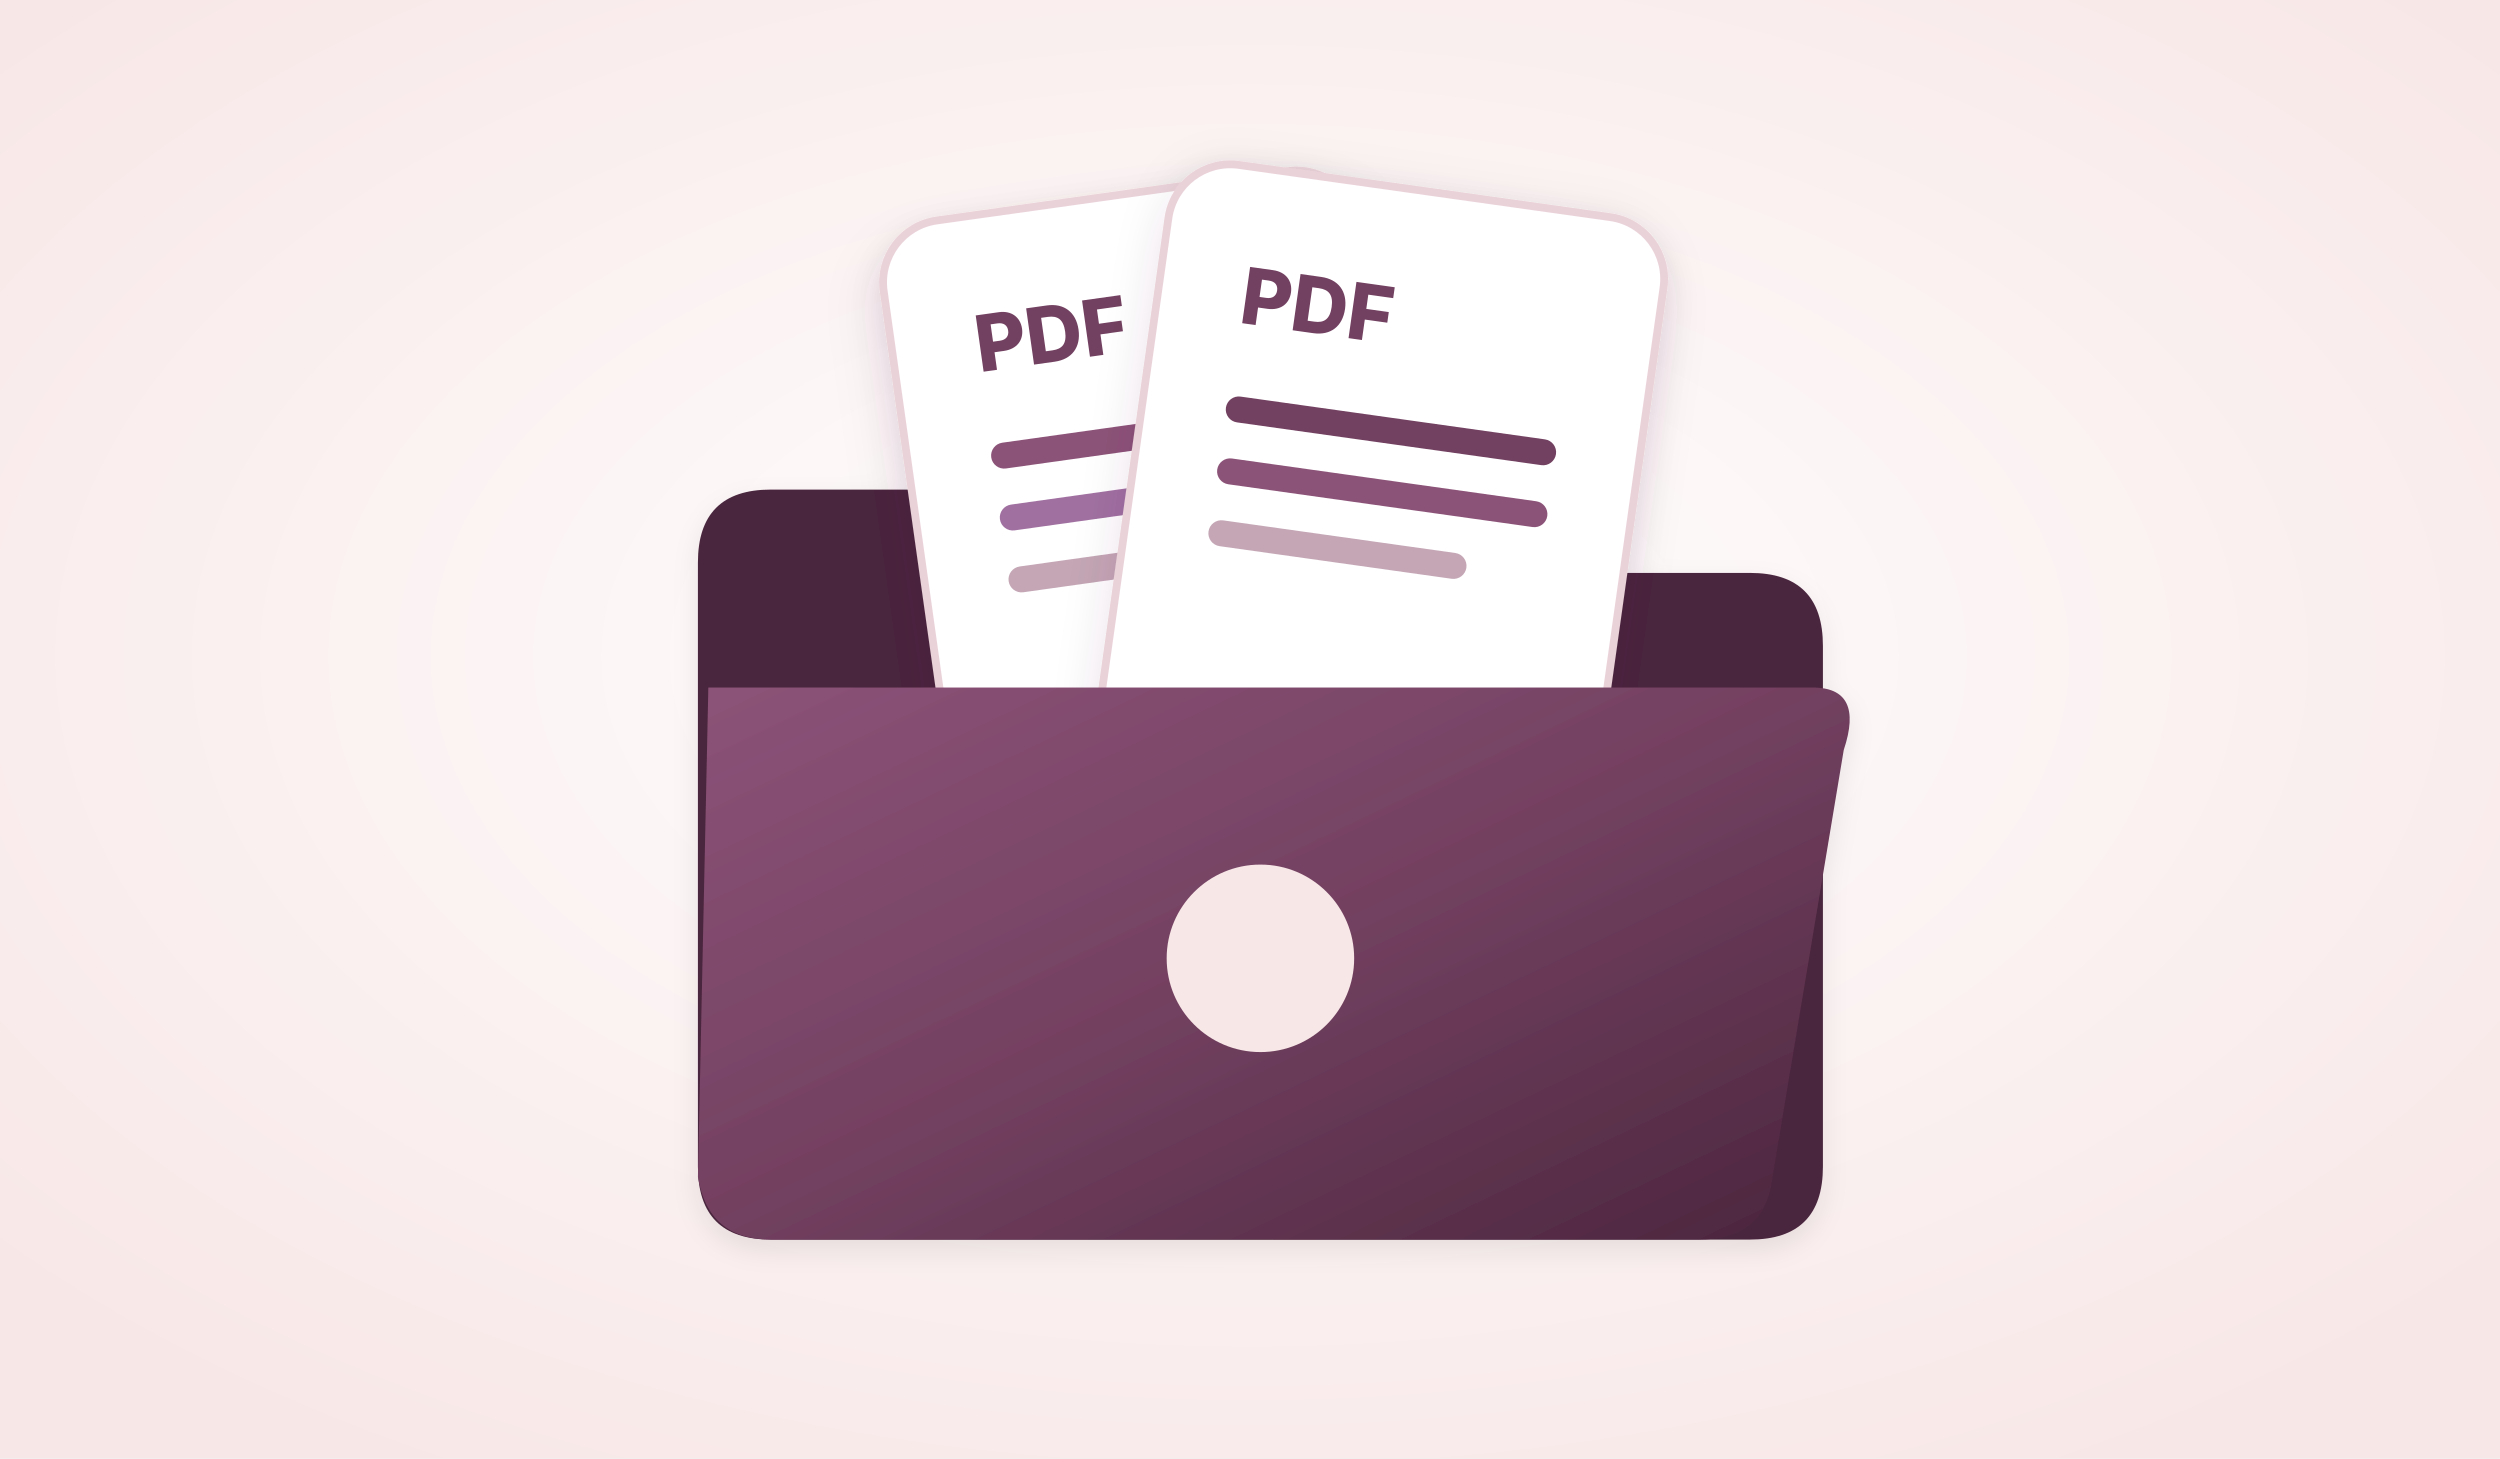
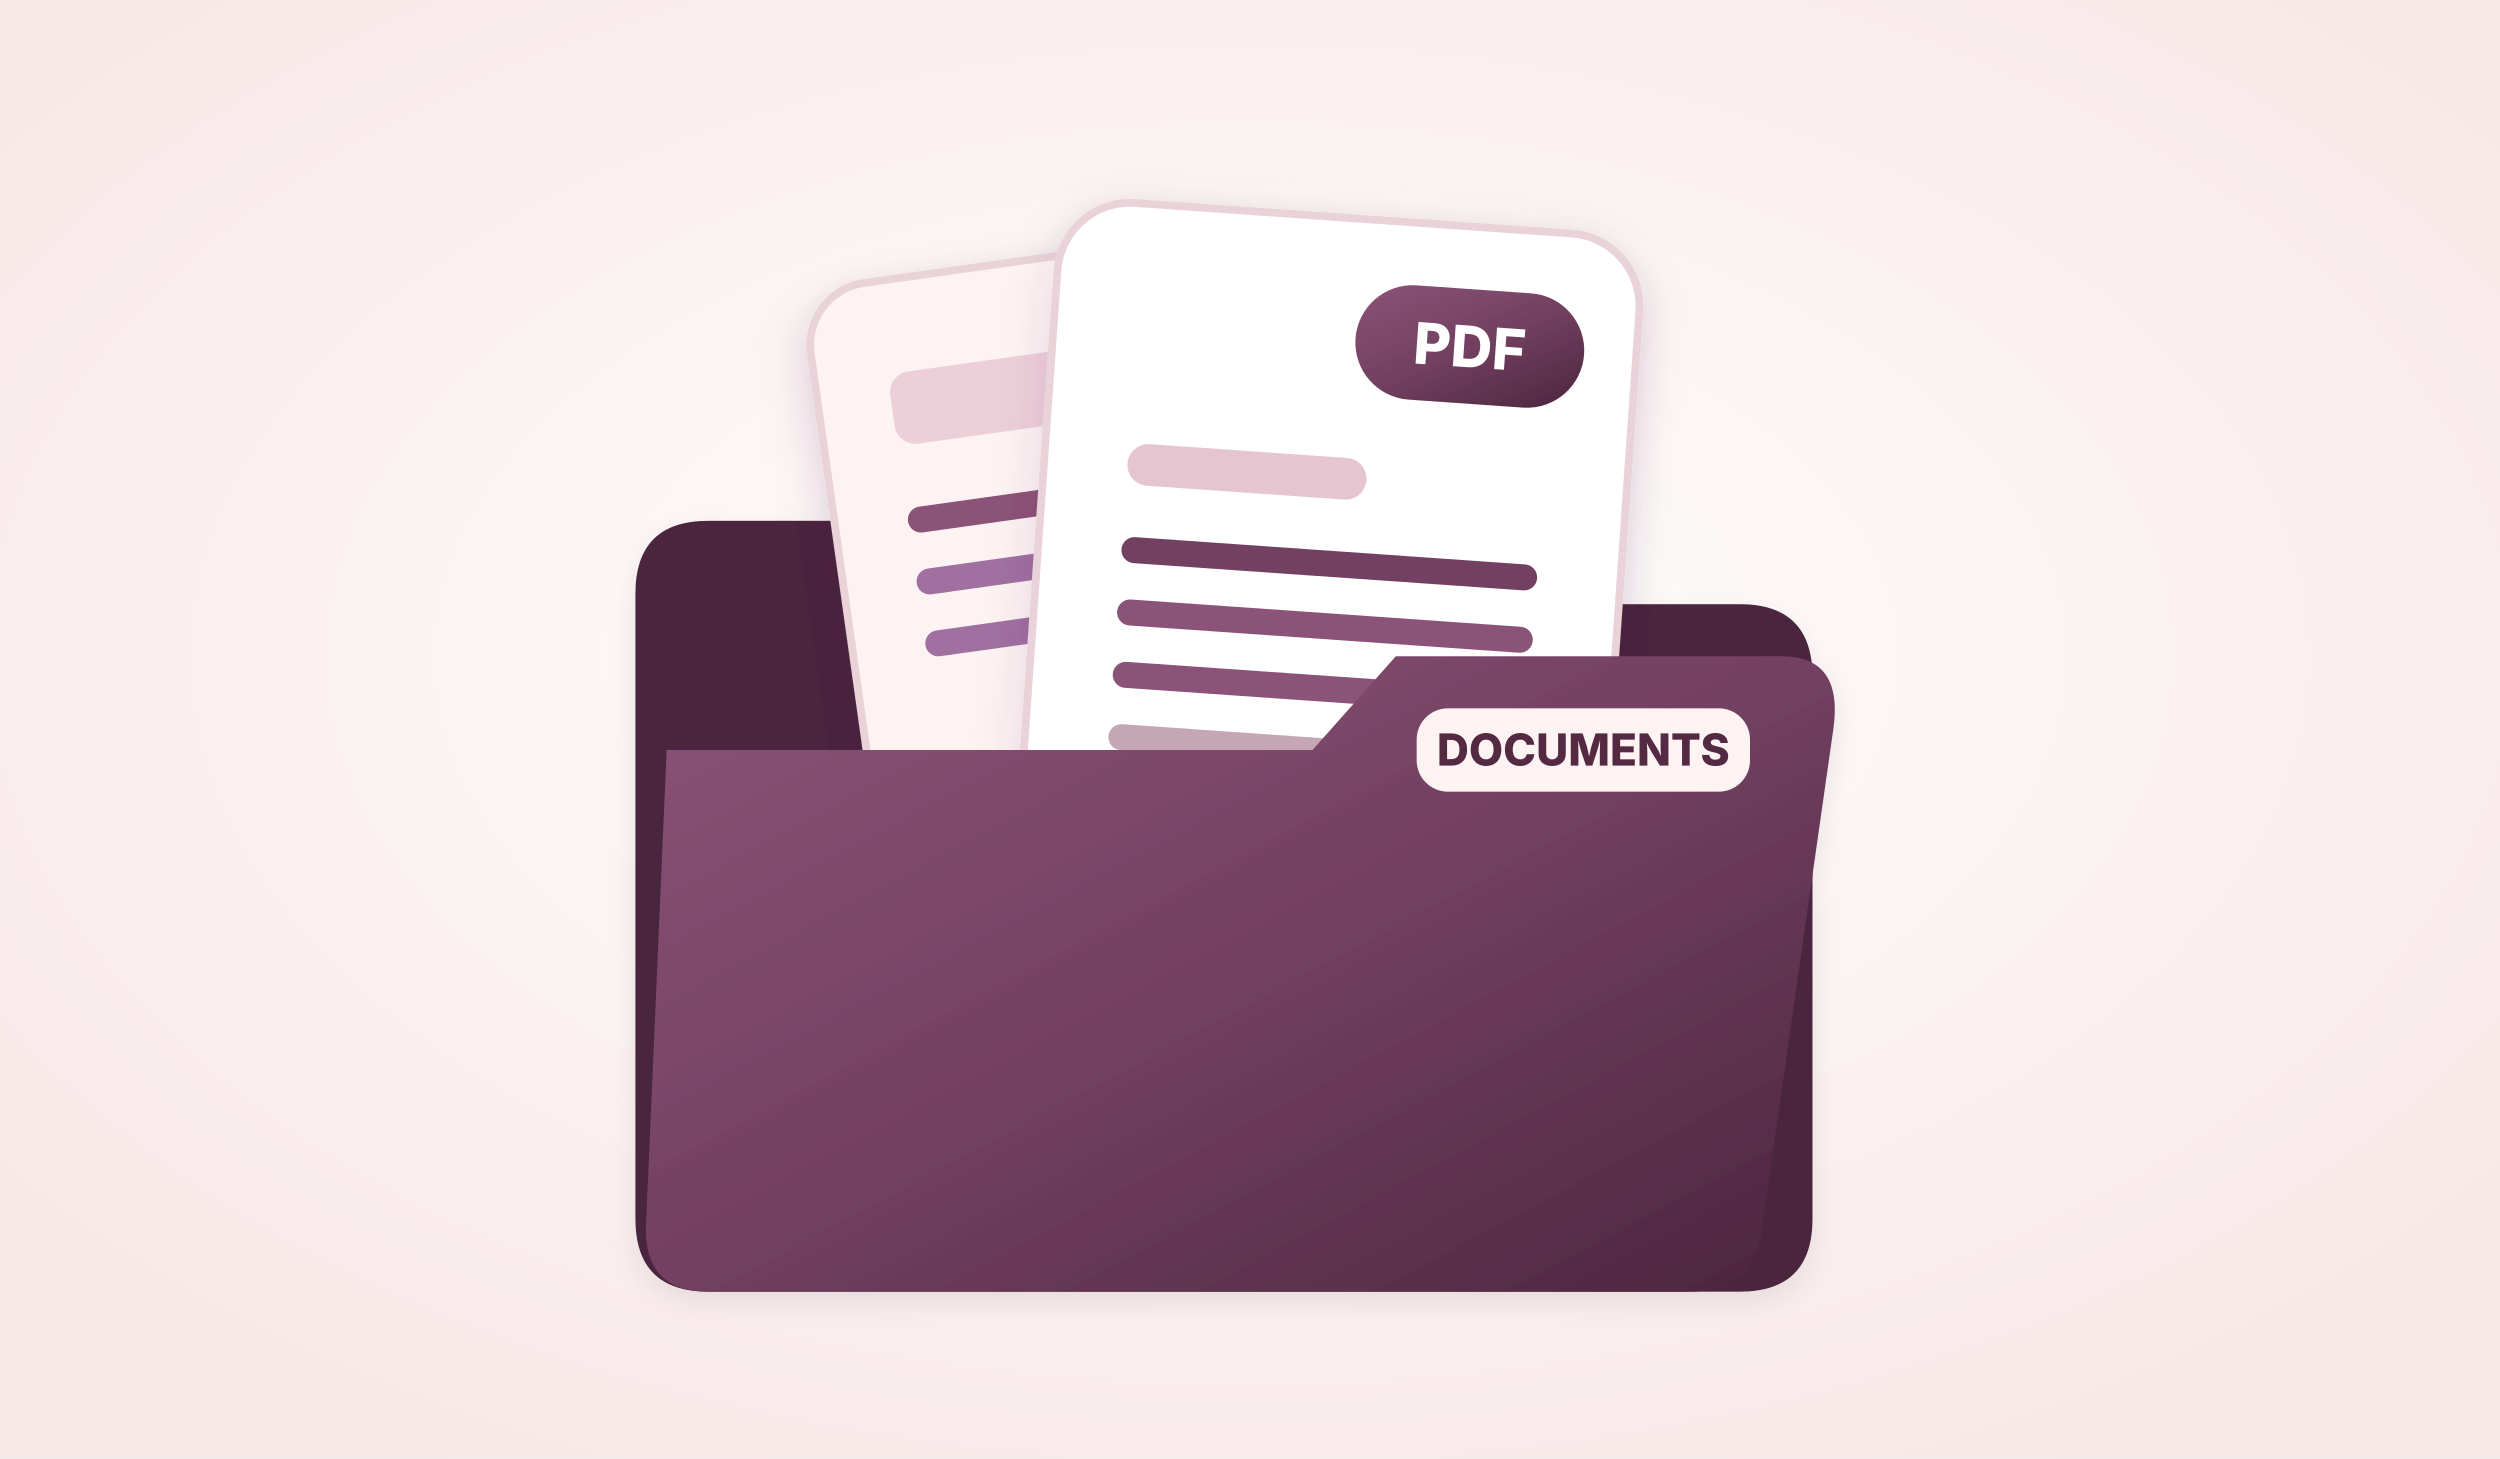
<svg xmlns="http://www.w3.org/2000/svg" viewBox="0 0 480 280" shape-rendering="geometricPrecision" text-rendering="geometricPrecision">
  <defs>
    <radialGradient id="bgGlow" cx="50%" cy="45%" r="65%">
      <stop offset="0%" stop-color="#FFFFFF" />
      <stop offset="100%" stop-color="#F8E7E7" />
    </radialGradient>
    <linearGradient id="plumGrad" x1="0%" y1="0%" x2="100%" y2="100%">
      <stop offset="0%" stop-color="#8C5378" />
      <stop offset="50%" stop-color="#724060" />
      <stop offset="100%" stop-color="#4A253D" />
    </linearGradient>
    <linearGradient id="darkPlumGrad" x1="0%" y1="0%" x2="100%" y2="100%">
      <stop offset="0%" stop-color="#4A253D" />
      <stop offset="100%" stop-color="#2D1826" />
    </linearGradient>
    <linearGradient id="berryGrad" x1="0%" y1="0%" x2="100%" y2="100%">
      <stop offset="0%" stop-color="#C69EC7" />
      <stop offset="100%" stop-color="#966397" />
    </linearGradient>
    <linearGradient id="blushCard" x1="0%" y1="0%" x2="0%" y2="100%">
      <stop offset="0%" stop-color="#FFFFFF" />
      <stop offset="100%" stop-color="#FDF3F3" />
    </linearGradient>
    <filter id="shadow3d" x="-15%" y="-15%" width="135%" height="140%">
      <feDropShadow dx="0" dy="8" stdDeviation="8" flood-color="#522943" flood-opacity="0.16" />
      <feDropShadow dx="0" dy="2" stdDeviation="2.5" flood-color="#2D1826" flood-opacity="0.08" />
    </filter>
    <filter id="softShadow" x="-12%" y="-12%" width="128%" height="132%">
      <feDropShadow dx="0" dy="4" stdDeviation="5" flood-color="#522943" flood-opacity="0.12" />
    </filter>
  </defs>
  <rect width="480" height="280" fill="url(#bgGlow)" />
-   <g filter="url(#shadow3d)" transform="translate(132, 26)">
-     <path d="M 16 68 L 88 68 L 104 84 L 204 84 Q 218 84 218 98 L 218 198 Q 218 212 204 212 L 16 212 Q 2 212 2 198 L 2 82 Q 2 68 16 68 Z" fill="#4A253D" />
-     <g filter="url(#softShadow)" transform="translate(36, 18) rotate(-8)">
-       <rect width="92" height="124" rx="12" fill="#FFFFFF" stroke="#EAD2D9" stroke-width="1.5" />
-       <text x="16" y="30" font-family="Inter, system-ui, sans-serif" font-size="15" font-weight="800" fill="#724060">PDF</text>
-       <rect x="16" y="44" width="60" height="5" rx="2.5" fill="#8C5378" />
-       <rect x="16" y="56" width="60" height="5" rx="2.5" fill="#A070A1" />
-       <rect x="16" y="68" width="46" height="5" rx="2.5" fill="#C4A6B5" />
+   <g filter="url(#shadow3d)" transform="translate(120, 32)">
+     <path d="M 16 68 L 88 68 L 104 84 L 214 84 Q 228 84 228 98 L 228 202 Q 228 216 214 216 L 16 216 Q 2 216 2 202 L 2 82 Q 2 68 16 68 Z" fill="#4A253D" />
+     <g filter="url(#softShadow)" transform="translate(34, 24) rotate(-8)">
+       <rect width="98" height="132" rx="12" fill="#FDF3F3" stroke="#EAD2D9" stroke-width="1.5" />
+       <rect x="14" y="18" width="42" height="14" rx="4" fill="#ECCFD9" />
+       <rect x="14" y="44" width="70" height="5" rx="2.5" fill="#8C5378" />
+       <rect x="14" y="56" width="70" height="5" rx="2.5" fill="#A070A1" />
+       <rect x="14" y="68" width="56" height="5" rx="2.5" fill="#A070A1" />
    </g>
-     <g filter="url(#softShadow)" transform="translate(94, 4) rotate(8)">
-       <rect width="96" height="128" rx="12" fill="#FFFFFF" stroke="#EAD2D9" stroke-width="1.5" />
-       <text x="16" y="30" font-family="Inter, system-ui, sans-serif" font-size="15" font-weight="800" fill="#724060">PDF</text>
-       <rect x="16" y="44" width="64" height="5" rx="2.5" fill="#724060" />
-       <rect x="16" y="56" width="64" height="5" rx="2.5" fill="#8C5378" />
-       <rect x="16" y="68" width="50" height="5" rx="2.5" fill="#C4A6B5" />
+     <g filter="url(#softShadow)" transform="translate(84, 6) rotate(4)">
+       <rect width="112" height="144" rx="14" fill="#FFFFFF" stroke="#EAD2D9" stroke-width="1.5" />
+       <rect x="58" y="12" width="44" height="22" rx="11" fill="url(#plumGrad)" />
+       <text x="80" y="27" text-anchor="middle" font-family="Inter, system-ui, sans-serif" font-size="11" font-weight="800" fill="#FFFFFF">PDF</text>
+       <rect x="16" y="46" width="46" height="8" rx="4" fill="#E5C5D0" />
+       <rect x="16" y="64" width="80" height="5" rx="2.5" fill="#724060" />
+       <rect x="16" y="76" width="80" height="5" rx="2.5" fill="#8C5378" />
+       <rect x="16" y="88" width="80" height="5" rx="2.5" fill="#8C5378" />
+       <rect x="16" y="100" width="54" height="5" rx="2.5" fill="#C4A6B5" />
    </g>
-     <path d="M 4 106 L 216 106 Q 226 106 222 118 L 208 202 Q 206 212 194 212 L 16 212 Q 4 212 2 200 Z" fill="url(#plumGrad)" />
-     <circle cx="110" cy="158" r="18" fill="#F8E7E7" />
+     <path d="M 8 112 L 132 112 L 148 94 L 222 94 Q 234 94 232 108 L 218 206 Q 216 216 204 216 L 16 216 Q 4 216 4 204 Z" fill="url(#plumGrad)" />
+     <rect x="152" y="104" width="64" height="16" rx="6" fill="#FDF3F3" />
+     <text x="184" y="115" text-anchor="middle" font-family="Inter, system-ui, sans-serif" font-size="8.5" font-weight="800" fill="#522943">DOCUMENTS</text>
  </g>
</svg>
